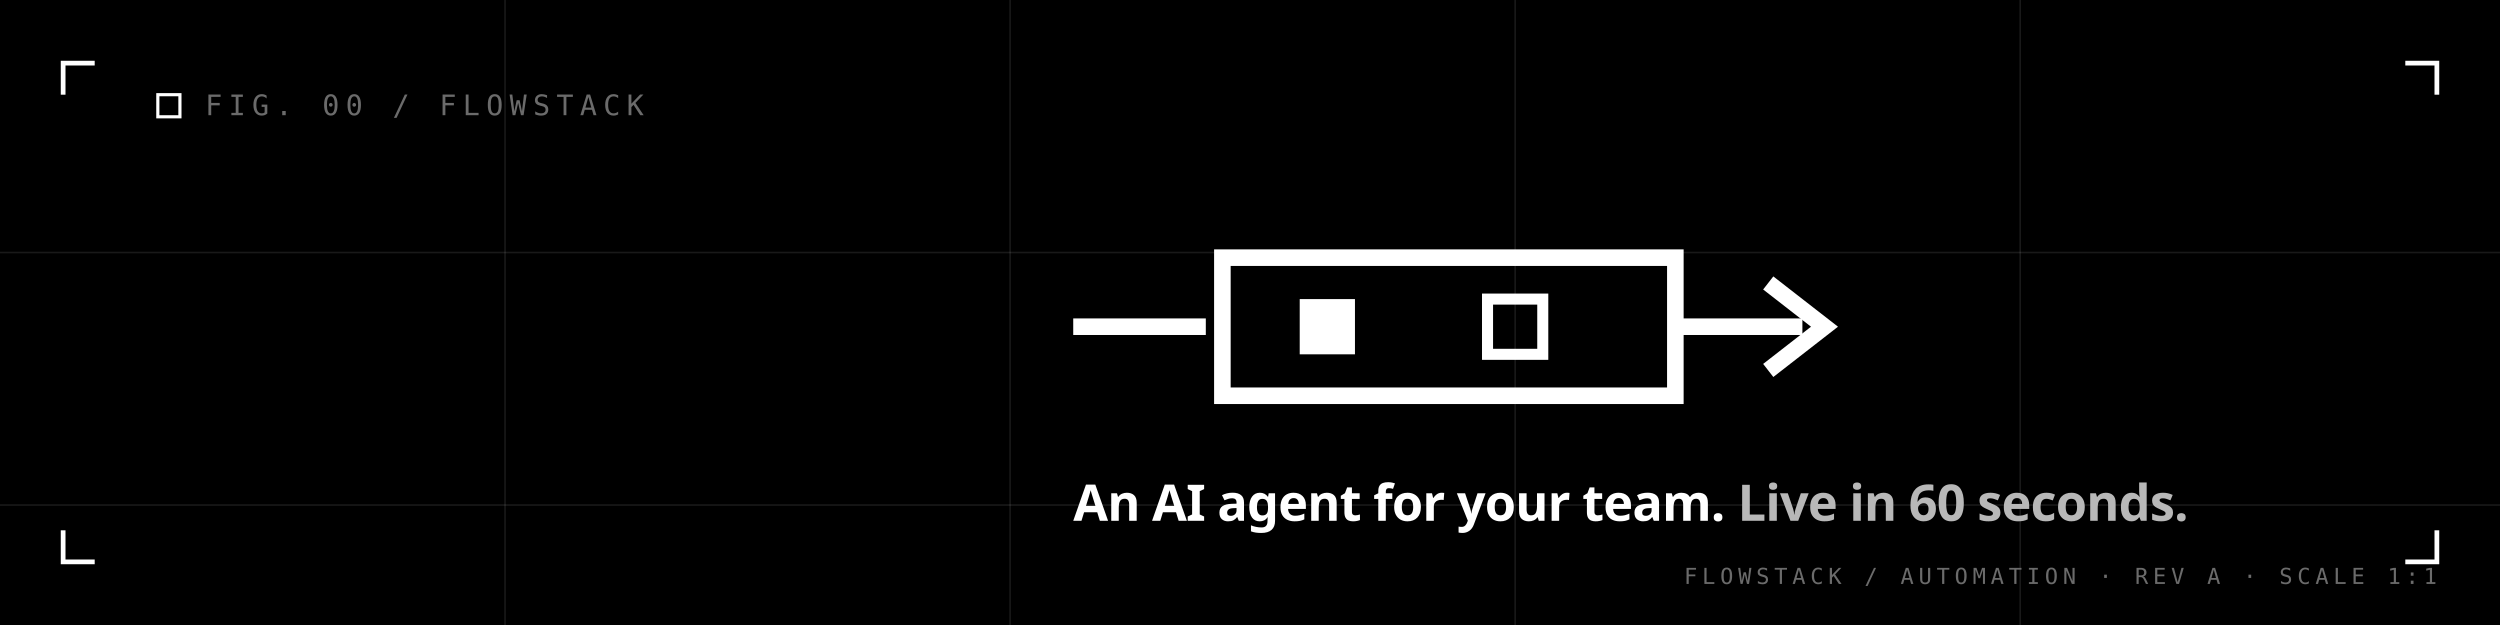
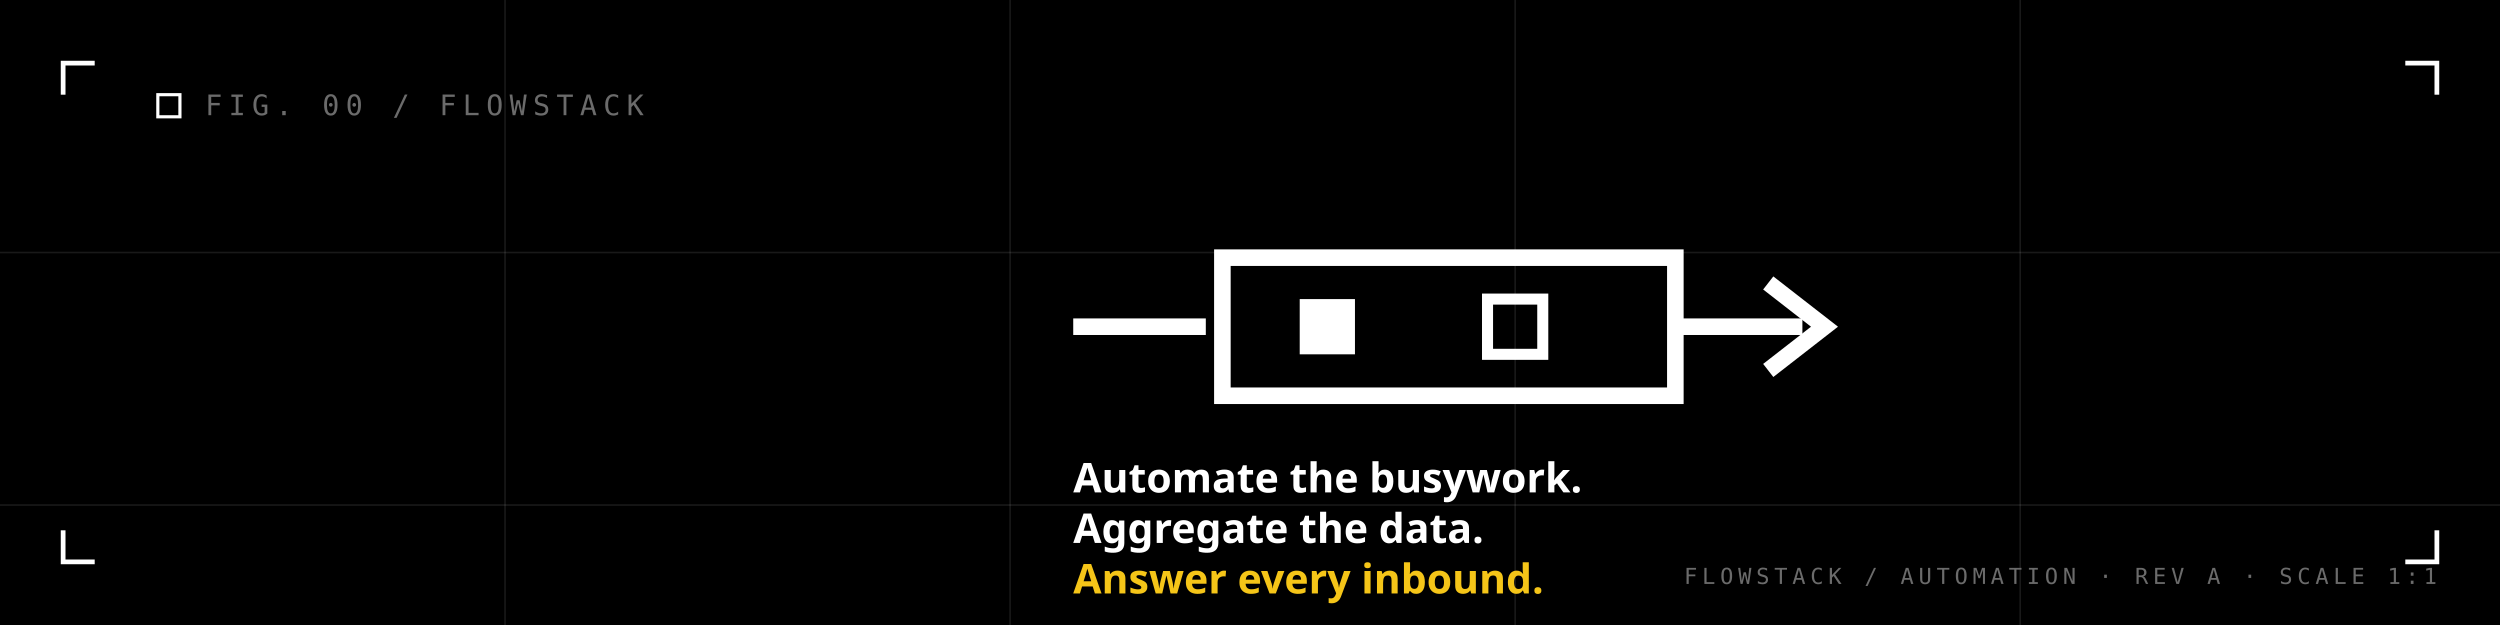
<svg xmlns="http://www.w3.org/2000/svg" width="1584" height="396" viewBox="0 0 1584 396" fill="none" role="img" aria-label="Flowstack LinkedIn personal cover">
  <rect width="1584" height="396" fill="#000000" />
  <g stroke="rgba(255,255,255,0.10)" stroke-width="1">
    <line x1="320" y1="0" x2="320" y2="396" />
    <line x1="640" y1="0" x2="640" y2="396" />
    <line x1="960" y1="0" x2="960" y2="396" />
    <line x1="1280" y1="0" x2="1280" y2="396" />
    <line x1="0" y1="160" x2="1584" y2="160" />
    <line x1="0" y1="320" x2="1584" y2="320" />
  </g>
  <g stroke="#FFFFFF" stroke-width="3" fill="none">
    <path d="M40 60 L40 40 L60 40" />
    <path d="M1524 40 L1544 40 L1544 60" />
    <path d="M40 336 L40 356 L60 356" />
    <path d="M1524 356 L1544 356 L1544 336" />
  </g>
  <g font-family="ui-monospace, Menlo, monospace" fill="#6B6B6B" font-size="18" letter-spacing="4">
    <rect x="100" y="60" width="14" height="14" fill="none" stroke="#FFFFFF" stroke-width="2" />
    <text x="130" y="73">FIG. 00 / FLOWSTACK</text>
  </g>
  <g transform="translate(680 130) scale(0.7)">
    <path d="M0 110 H120" stroke="#FFFFFF" stroke-width="15" />
    <rect x="135" y="47.5" width="410" height="125" stroke="#FFFFFF" stroke-width="15" fill="none" />
    <rect x="205" y="85" width="50" height="50" fill="#FFFFFF" />
    <rect x="375" y="85" width="50" height="50" stroke="#FFFFFF" stroke-width="10" fill="none" />
    <path d="M545 110 H660" stroke="#FFFFFF" stroke-width="15" />
    <path d="M635 75 L680 110 L635 145" stroke="#FFFFFF" stroke-width="15" stroke-linecap="square" stroke-linejoin="miter" fill="none" />
  </g>
-   <g font-family="sans-serif" fill="#FFFFFF" font-weight="600">
-     <text x="680" y="330" font-size="32" letter-spacing="-0.5">An AI agent for your team. <tspan fill="#B8B8B8">Live in 60 seconds.</tspan>
-     </text>
+   <g font-family="sans-serif" fill="#FFFFFF" font-weight="600" font-size="26">
+     <text x="680" y="312">Automate the busywork.</text>
+     <text x="680" y="344">Aggregate the data.</text>
+     <text x="680" y="376" fill="#F5C518">Answer every inbound.</text>
  </g>
  <g font-family="ui-monospace, Menlo, monospace" font-size="14" letter-spacing="3" fill="#6B6B6B">
    <text x="1544" y="370" text-anchor="end">FLOWSTACK / AUTOMATION · REV A · SCALE 1:1</text>
  </g>
</svg>
